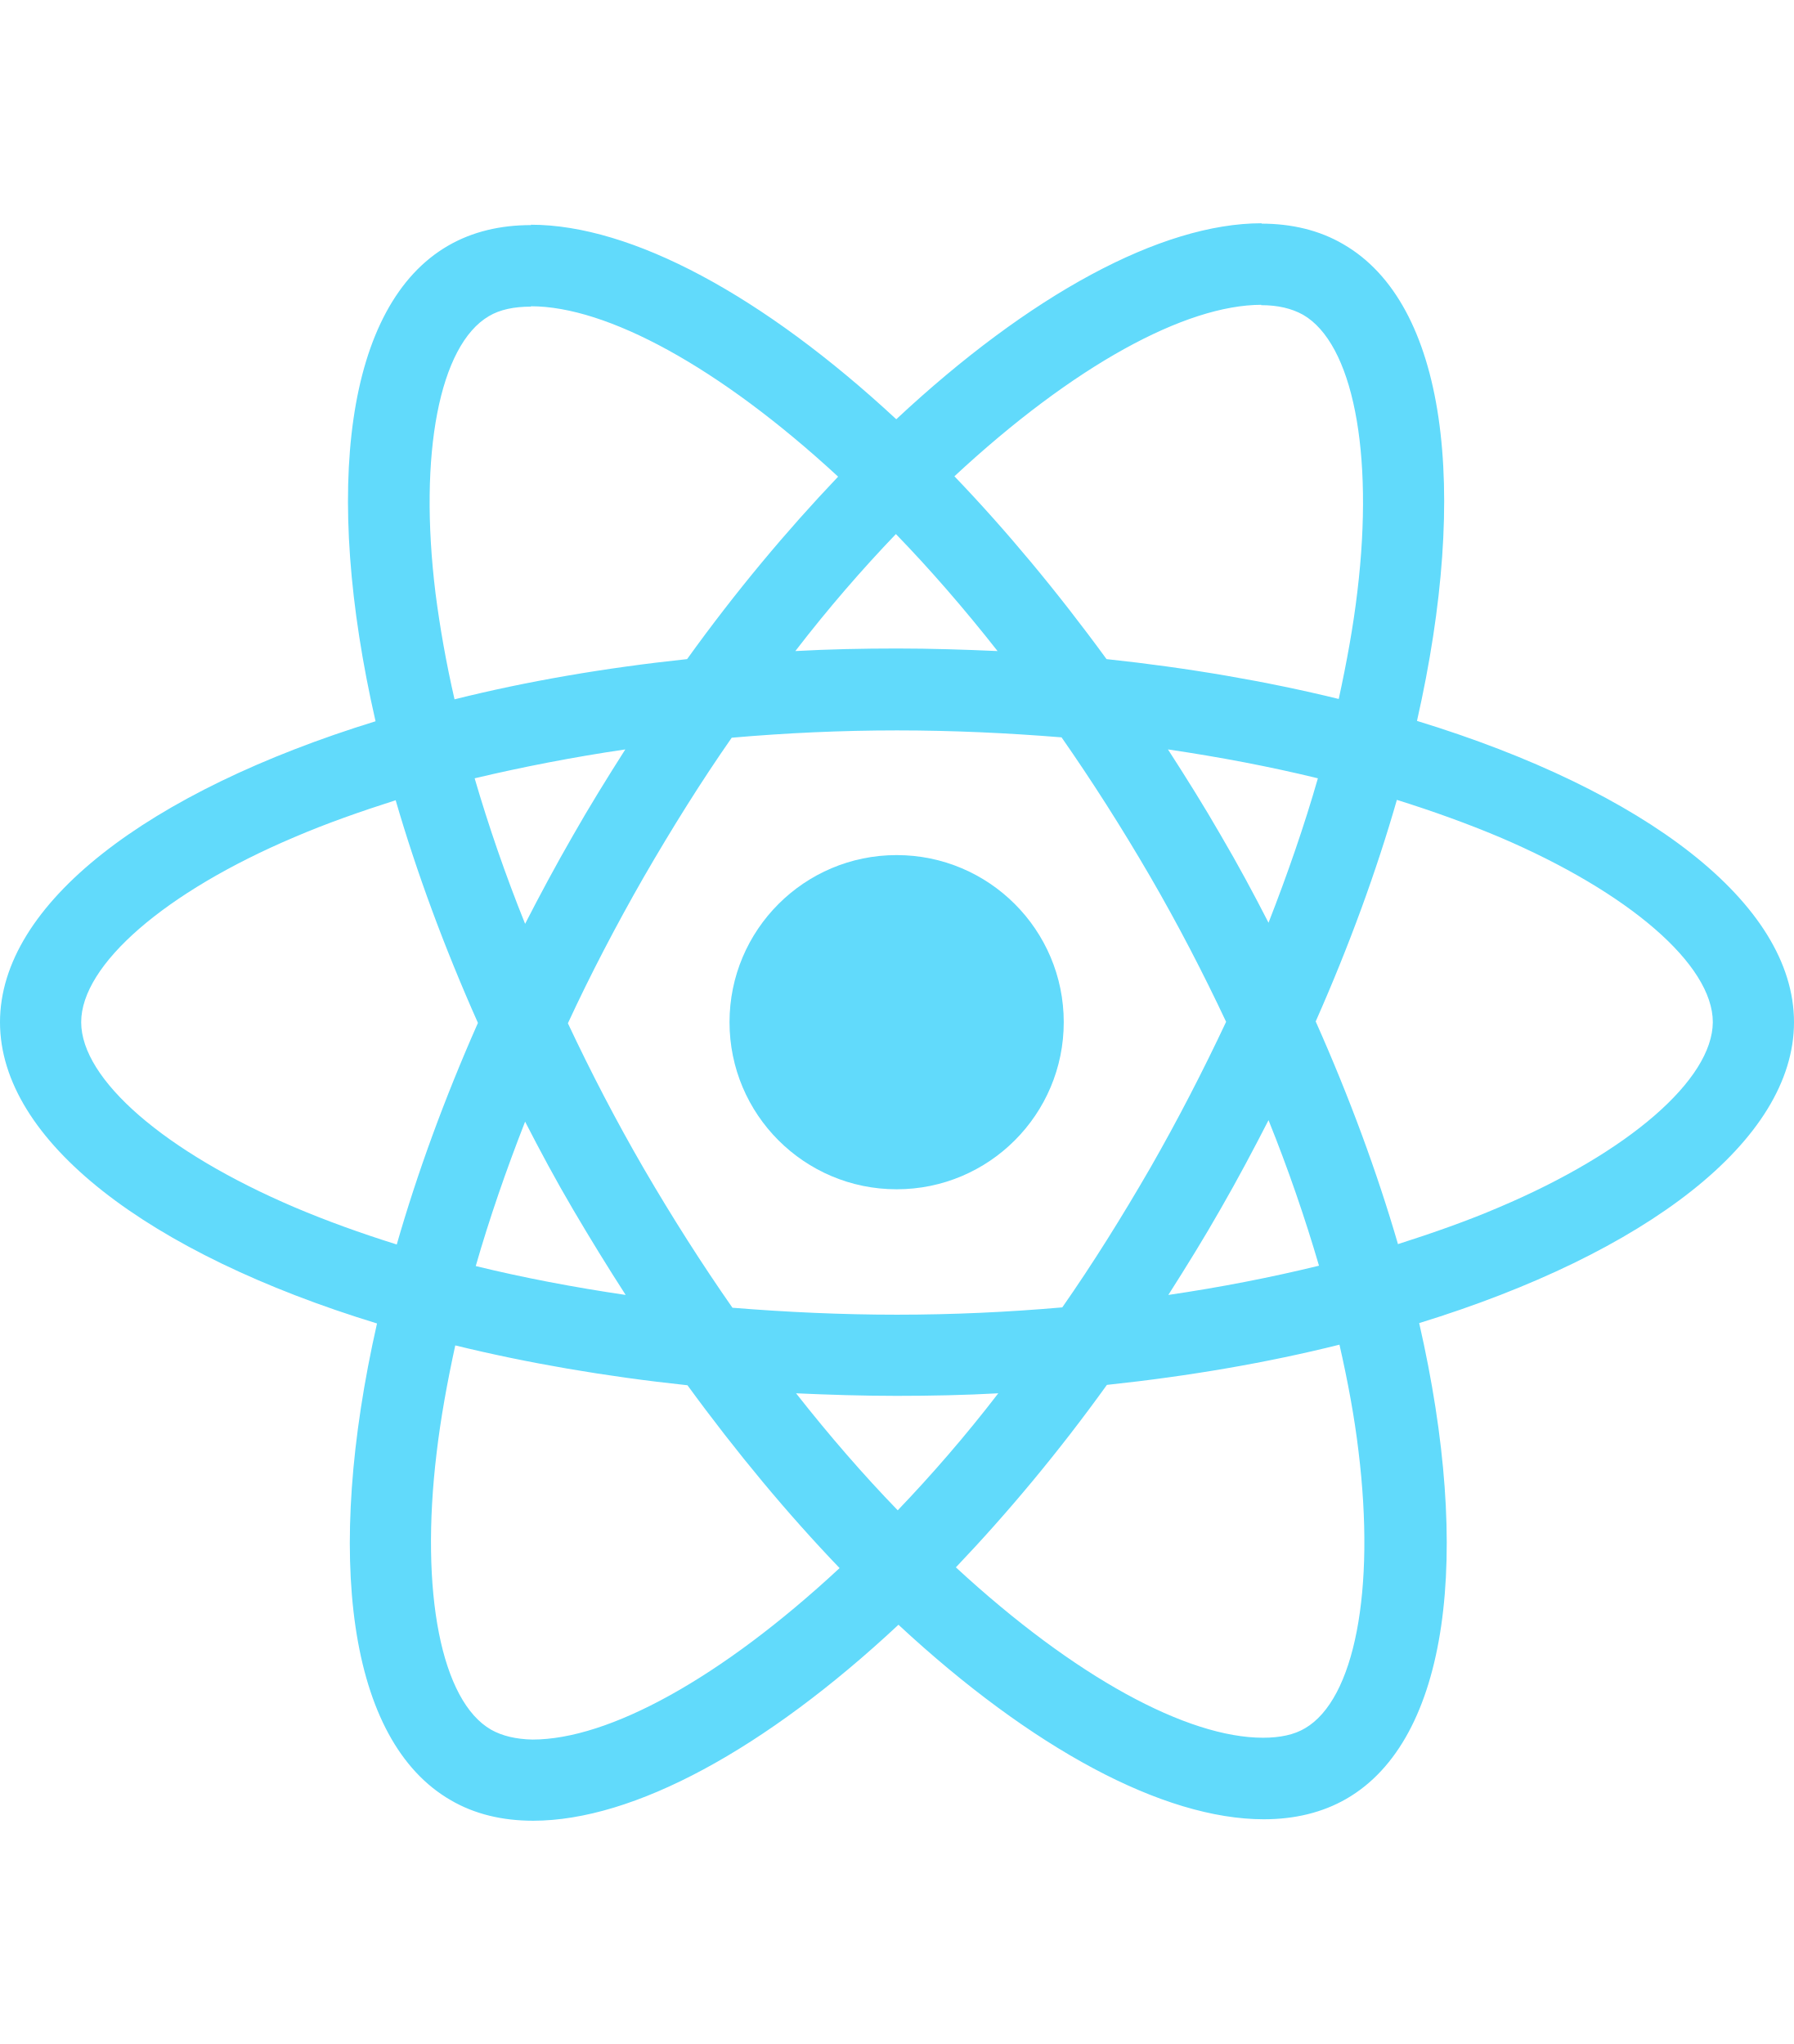
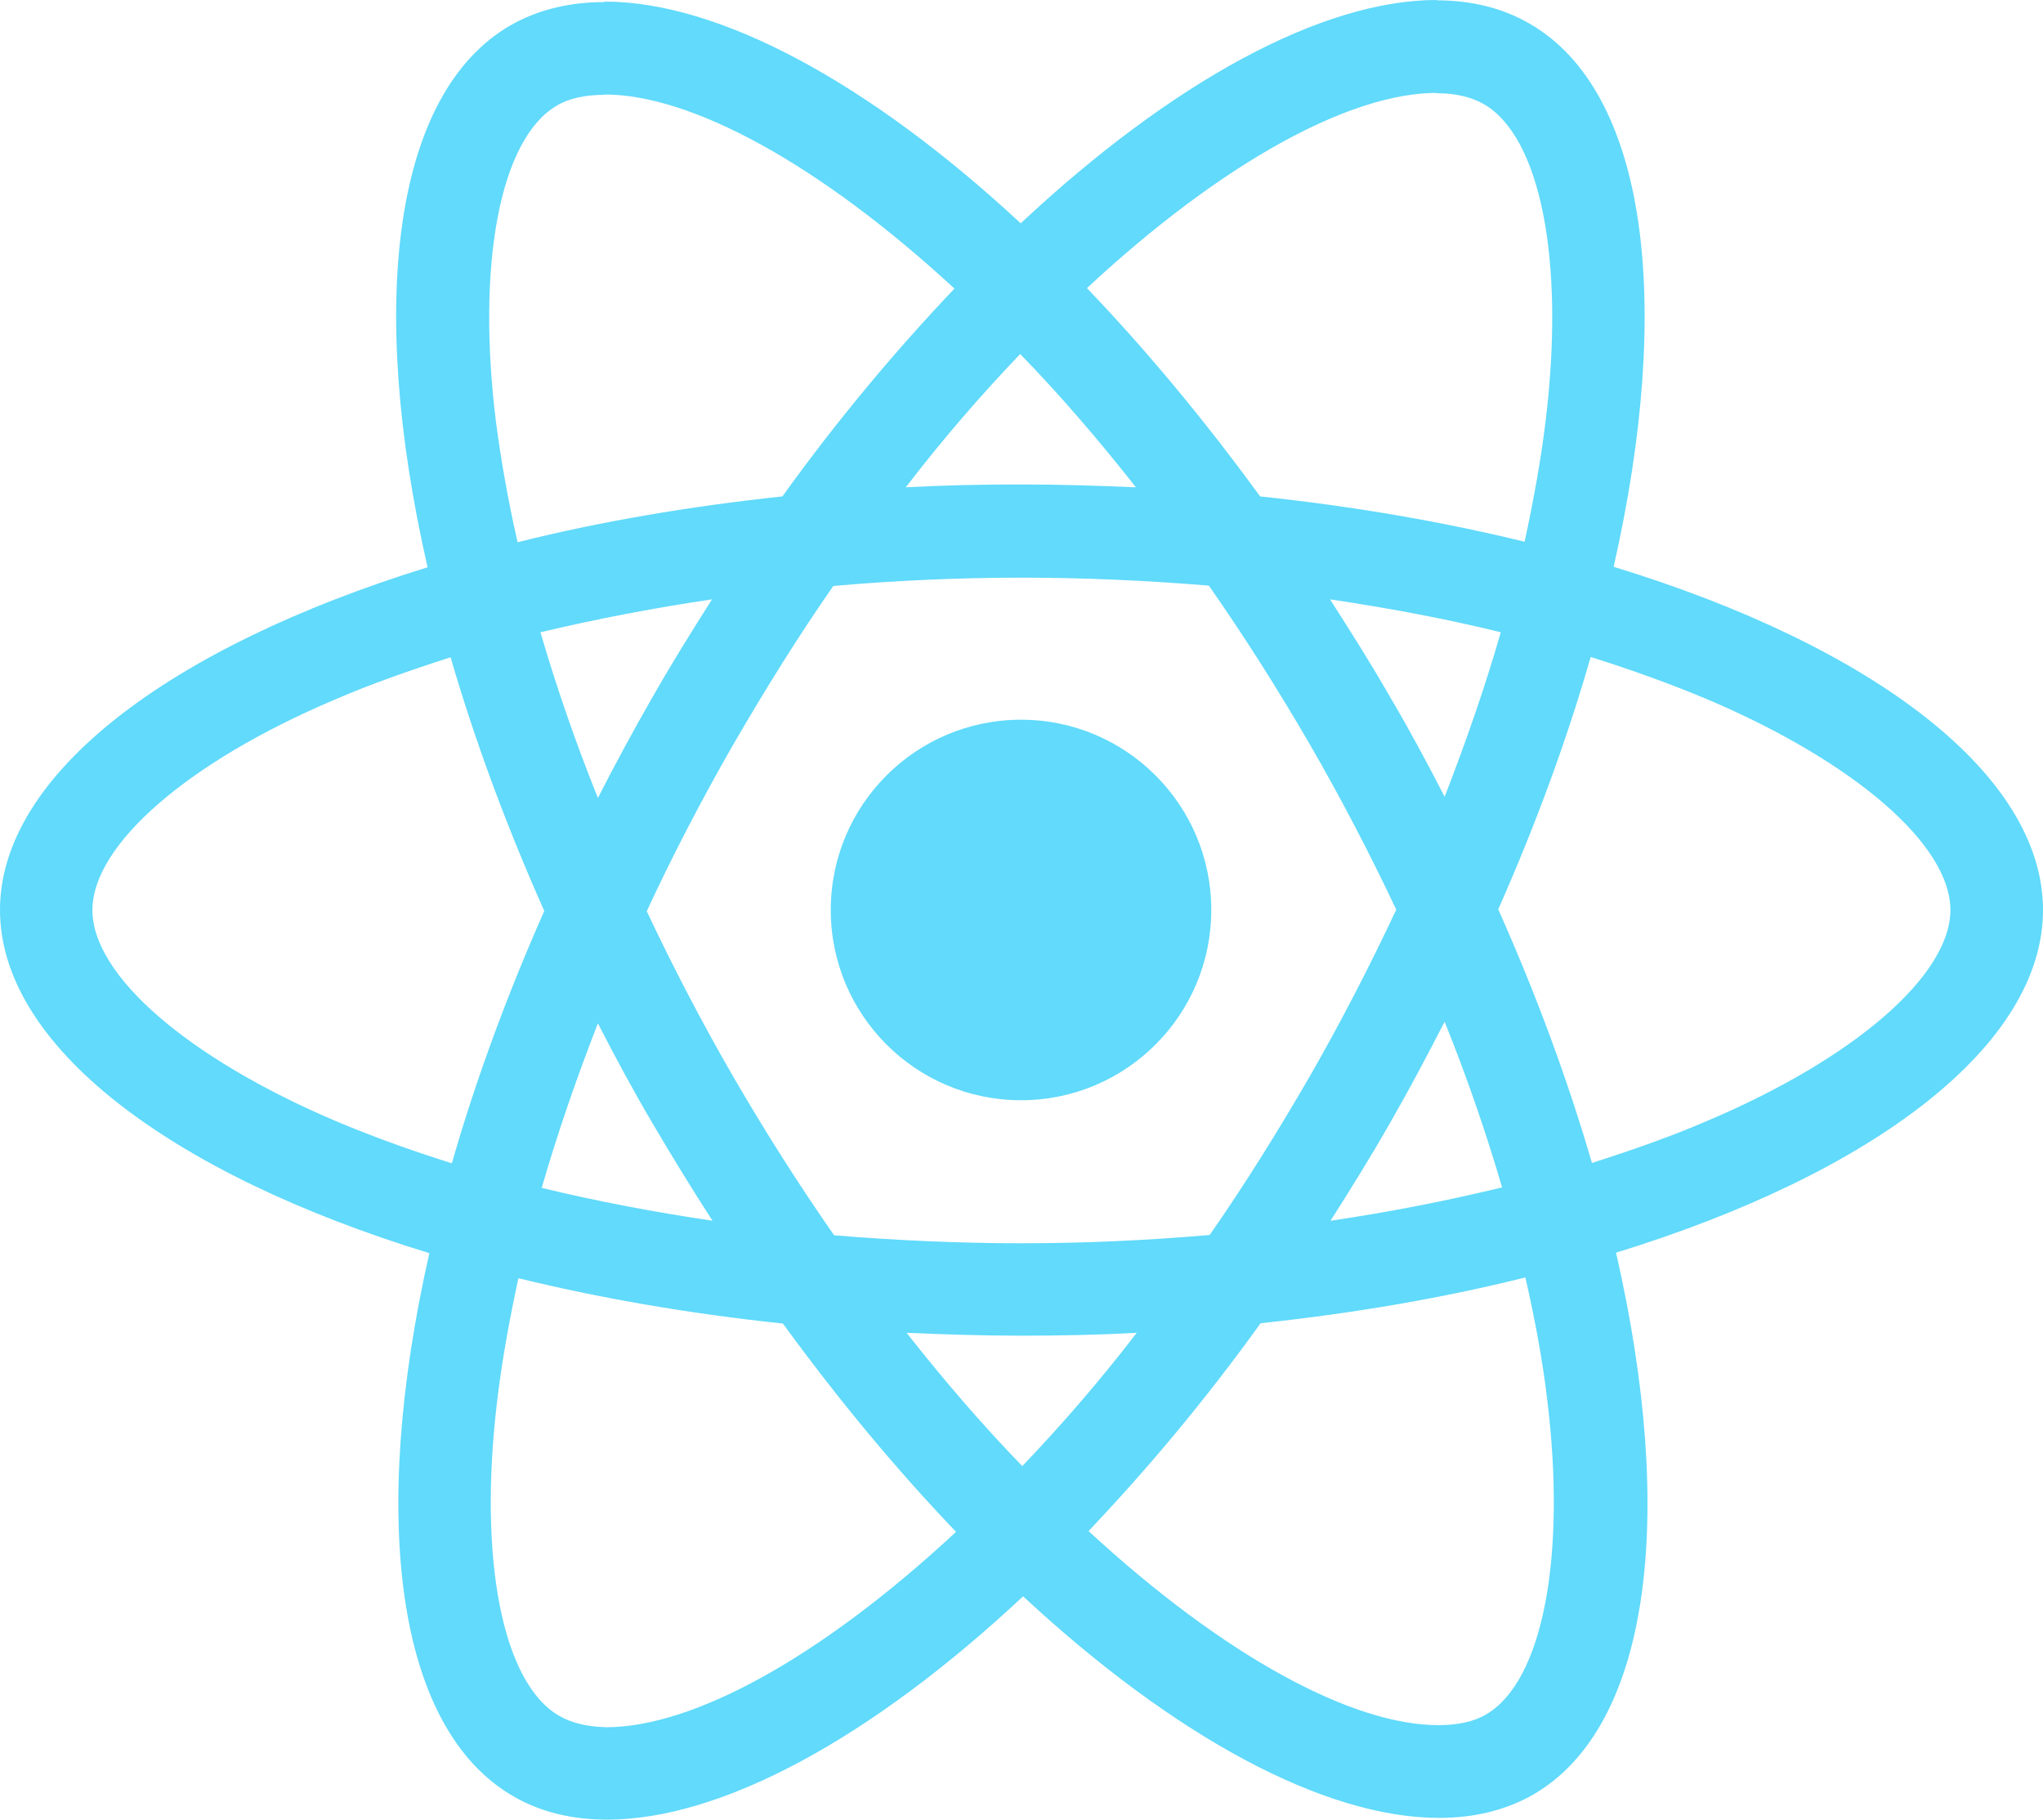
- <svg xmlns="http://www.w3.org/2000/svg" height="2500" viewBox="175.7 78 490.6 436.9" width="2194">
-   <g fill="#61dafb">
-     <path d="m666.3 296.5c0-32.5-40.7-63.3-103.1-82.4 14.4-63.6 8-114.2-20.2-130.4-6.5-3.8-14.1-5.6-22.4-5.6v22.3c4.6 0 8.3.9 11.4 2.6 13.6 7.8 19.5 37.5 14.9 75.7-1.1 9.4-2.9 19.3-5.1 29.4-19.6-4.8-41-8.5-63.5-10.9-13.5-18.5-27.5-35.3-41.6-50 32.6-30.3 63.2-46.9 84-46.9v-22.3c-27.5 0-63.5 19.6-99.9 53.6-36.4-33.8-72.4-53.2-99.9-53.2v22.3c20.7 0 51.4 16.5 84 46.6-14 14.7-28 31.4-41.3 49.9-22.6 2.4-44 6.1-63.6 11-2.3-10-4-19.7-5.2-29-4.7-38.2 1.1-67.9 14.6-75.8 3-1.8 6.9-2.6 11.5-2.6v-22.3c-8.4 0-16 1.8-22.6 5.6-28.1 16.2-34.4 66.7-19.9 130.1-62.2 19.2-102.7 49.9-102.7 82.3 0 32.5 40.7 63.3 103.1 82.4-14.4 63.6-8 114.2 20.2 130.4 6.5 3.8 14.1 5.6 22.5 5.6 27.5 0 63.5-19.6 99.9-53.6 36.4 33.8 72.4 53.2 99.9 53.2 8.4 0 16-1.8 22.6-5.6 28.1-16.2 34.4-66.7 19.9-130.1 62-19.1 102.5-49.9 102.5-82.3zm-130.2-66.7c-3.7 12.9-8.3 26.2-13.5 39.5-4.1-8-8.4-16-13.1-24-4.6-8-9.5-15.8-14.4-23.4 14.2 2.1 27.9 4.7 41 7.9zm-45.8 106.5c-7.8 13.5-15.8 26.3-24.1 38.2-14.9 1.3-30 2-45.2 2-15.1 0-30.2-.7-45-1.9-8.3-11.9-16.4-24.6-24.2-38-7.6-13.1-14.5-26.4-20.8-39.8 6.2-13.4 13.2-26.8 20.7-39.9 7.8-13.5 15.8-26.3 24.1-38.2 14.9-1.3 30-2 45.2-2 15.1 0 30.2.7 45 1.9 8.3 11.9 16.4 24.6 24.2 38 7.6 13.1 14.5 26.4 20.8 39.8-6.3 13.4-13.2 26.8-20.7 39.9zm32.3-13c5.4 13.4 10 26.8 13.8 39.8-13.1 3.2-26.9 5.9-41.2 8 4.9-7.7 9.8-15.6 14.4-23.7 4.6-8 8.9-16.1 13-24.1zm-101.4 106.7c-9.3-9.6-18.6-20.3-27.8-32 9 .4 18.2.7 27.5.7 9.4 0 18.7-.2 27.8-.7-9 11.7-18.3 22.4-27.5 32zm-74.4-58.9c-14.2-2.1-27.9-4.7-41-7.9 3.7-12.9 8.3-26.2 13.5-39.5 4.1 8 8.4 16 13.1 24s9.5 15.8 14.4 23.4zm73.9-208.1c9.3 9.6 18.6 20.3 27.8 32-9-.4-18.2-.7-27.5-.7-9.4 0-18.7.2-27.8.7 9-11.7 18.3-22.4 27.5-32zm-74 58.9c-4.9 7.7-9.8 15.6-14.4 23.7-4.6 8-8.9 16-13 24-5.4-13.4-10-26.8-13.8-39.8 13.1-3.1 26.9-5.8 41.2-7.9zm-90.5 125.2c-35.4-15.1-58.3-34.9-58.3-50.6s22.9-35.6 58.3-50.6c8.6-3.7 18-7 27.7-10.1 5.7 19.6 13.2 40 22.5 60.9-9.2 20.8-16.6 41.1-22.2 60.6-9.9-3.1-19.3-6.5-28-10.2zm53.8 142.9c-13.6-7.8-19.5-37.5-14.9-75.7 1.1-9.4 2.9-19.3 5.1-29.4 19.6 4.8 41 8.5 63.5 10.9 13.5 18.5 27.5 35.3 41.6 50-32.6 30.3-63.2 46.9-84 46.9-4.5-.1-8.3-1-11.3-2.7zm237.2-76.2c4.7 38.2-1.1 67.9-14.6 75.8-3 1.8-6.9 2.6-11.5 2.6-20.7 0-51.4-16.5-84-46.6 14-14.7 28-31.4 41.3-49.9 22.6-2.4 44-6.1 63.6-11 2.3 10.1 4.1 19.8 5.2 29.1zm38.5-66.7c-8.6 3.7-18 7-27.7 10.1-5.7-19.6-13.2-40-22.5-60.9 9.2-20.8 16.6-41.1 22.2-60.6 9.9 3.1 19.3 6.5 28.1 10.2 35.4 15.1 58.3 34.9 58.3 50.6-.1 15.7-23 35.6-58.4 50.6z" />
-     <circle cx="420.9" cy="296.5" r="45.7" />
+ <svg xmlns="http://www.w3.org/2000/svg" version="1.1" id="Layer_1" x="0px" y="0px" viewBox="0 0 1280 1140" style="enable-background:new 0 0 1280 1140;" xml:space="preserve">
+   <style type="text/css">
+ 	.st0{fill:#61DAFB;}
+ </style>
+   <g>
+     <path class="st0" d="M1280,570.1c0-84.8-106.2-165.2-269-215c37.6-166,20.9-298-52.7-340.3c-17-9.9-36.8-14.6-58.4-14.6v58.2   c12,0,21.7,2.3,29.7,6.8c35.5,20.4,50.9,97.8,38.9,197.5c-2.9,24.5-7.6,50.4-13.3,76.7c-51.1-12.5-107-22.2-165.7-28.4   c-35.2-48.3-71.7-92.1-108.5-130.5C766,101.5,845.9,58.2,900.1,58.2V0c-71.7,0-165.7,51.1-260.6,139.9C544.5,51.7,450.6,1,378.8,1   v58.2c54,0,134.1,43.1,219.2,121.6c-36.5,38.4-73.1,81.9-107.8,130.2c-59,6.3-114.8,15.9-165.9,28.7c-6-26.1-10.4-51.4-13.6-75.7   c-12.3-99.7,2.9-177.2,38.1-197.8c7.8-4.7,18-6.8,30-6.8V1.3c-21.9,0-41.7,4.7-59,14.6c-73.3,42.3-89.8,174-51.9,339.5   C105.7,405.5,0,485.6,0,570.1c0,84.8,106.2,165.2,269,215c-37.6,166-20.9,298,52.7,340.3c17,9.9,36.8,14.6,58.7,14.6   c71.7,0,165.7-51.1,260.6-139.9c95,88.2,188.9,138.8,260.6,138.8c21.9,0,41.7-4.7,59-14.6c73.3-42.3,89.8-174,51.9-339.5   C1174.3,735,1280,654.7,1280,570.1L1280,570.1z M940.3,396.1c-9.7,33.7-21.7,68.4-35.2,103.1c-10.7-20.9-21.9-41.7-34.2-62.6   c-12-20.9-24.8-41.2-37.6-61.1C870.4,381,906.1,387.7,940.3,396.1L940.3,396.1z M820.8,674c-20.4,35.2-41.2,68.6-62.9,99.7   c-38.9,3.4-78.3,5.2-117.9,5.2c-39.4,0-78.8-1.8-117.4-5c-21.7-31.1-42.8-64.2-63.1-99.2c-19.8-34.2-37.8-68.9-54.3-103.8   c16.2-35,34.4-69.9,54-104.1c20.4-35.2,41.2-68.6,62.9-99.7c38.9-3.4,78.3-5.2,117.9-5.2c39.4,0,78.8,1.8,117.4,5   c21.7,31.1,42.8,64.2,63.1,99.2c19.8,34.2,37.8,68.9,54.3,103.8C858.4,604.8,840.4,639.8,820.8,674L820.8,674z M905.1,640.1   c14.1,35,26.1,69.9,36,103.8c-34.2,8.3-70.2,15.4-107.5,20.9c12.8-20.1,25.6-40.7,37.6-61.8C883.2,682.1,894.4,660.9,905.1,640.1   L905.1,640.1z M640.5,918.5c-24.3-25-48.5-53-72.5-83.5c23.5,1,47.5,1.8,71.7,1.8c24.5,0,48.8-0.5,72.5-1.8   C688.8,865.5,664.5,893.4,640.5,918.5z M446.4,764.8c-37-5.5-72.8-12.3-107-20.6c9.7-33.7,21.7-68.4,35.2-103.1   c10.7,20.9,21.9,41.7,34.2,62.6S433.6,745,446.4,764.8z M639.2,221.8c24.3,25,48.5,53,72.5,83.5c-23.5-1-47.5-1.8-71.7-1.8   c-24.5,0-48.8,0.5-72.5,1.8C590.9,274.8,615.2,246.8,639.2,221.8z M446.1,375.5c-12.8,20.1-25.6,40.7-37.6,61.8   c-12,20.9-23.2,41.7-33.9,62.6c-14.1-35-26.1-69.9-36-103.8C372.8,388,408.8,381,446.1,375.5L446.1,375.5z M210,702.2   c-92.4-39.4-152.1-91.1-152.1-132s59.7-92.9,152.1-132c22.4-9.7,47-18.3,72.3-26.4c14.9,51.1,34.4,104.4,58.7,158.9   c-24,54.3-43.3,107.2-57.9,158.1C257.3,720.7,232.7,711.8,210,702.2L210,702.2z M350.4,1075c-35.5-20.4-50.9-97.8-38.9-197.5   c2.9-24.5,7.6-50.4,13.3-76.7c51.1,12.5,107,22.2,165.7,28.4c35.2,48.3,71.7,92.1,108.5,130.5c-85.1,79.1-164.9,122.4-219.2,122.4   C368.1,1081.8,358.2,1079.5,350.4,1075L350.4,1075z M969.3,876.2c12.3,99.7-2.9,177.2-38.1,197.8c-7.8,4.7-18,6.8-30,6.8   c-54,0-134.1-43.1-219.2-121.6c36.5-38.4,73.1-81.9,107.8-130.2c59-6.3,114.8-15.9,165.9-28.7C961.7,826.6,966.4,851.9,969.3,876.2   z M1069.7,702.2c-22.4,9.7-47,18.3-72.3,26.4c-14.9-51.1-34.4-104.4-58.7-158.9c24-54.3,43.3-107.2,57.9-158.1   c25.8,8.1,50.4,17,73.3,26.6c92.4,39.4,152.1,91.1,152.1,132C1221.8,611.1,1162.1,663,1069.7,702.2L1069.7,702.2z" />
+     <ellipse class="st0" cx="639.7" cy="570.1" rx="119.2" ry="119.2" />
  </g>
</svg>
